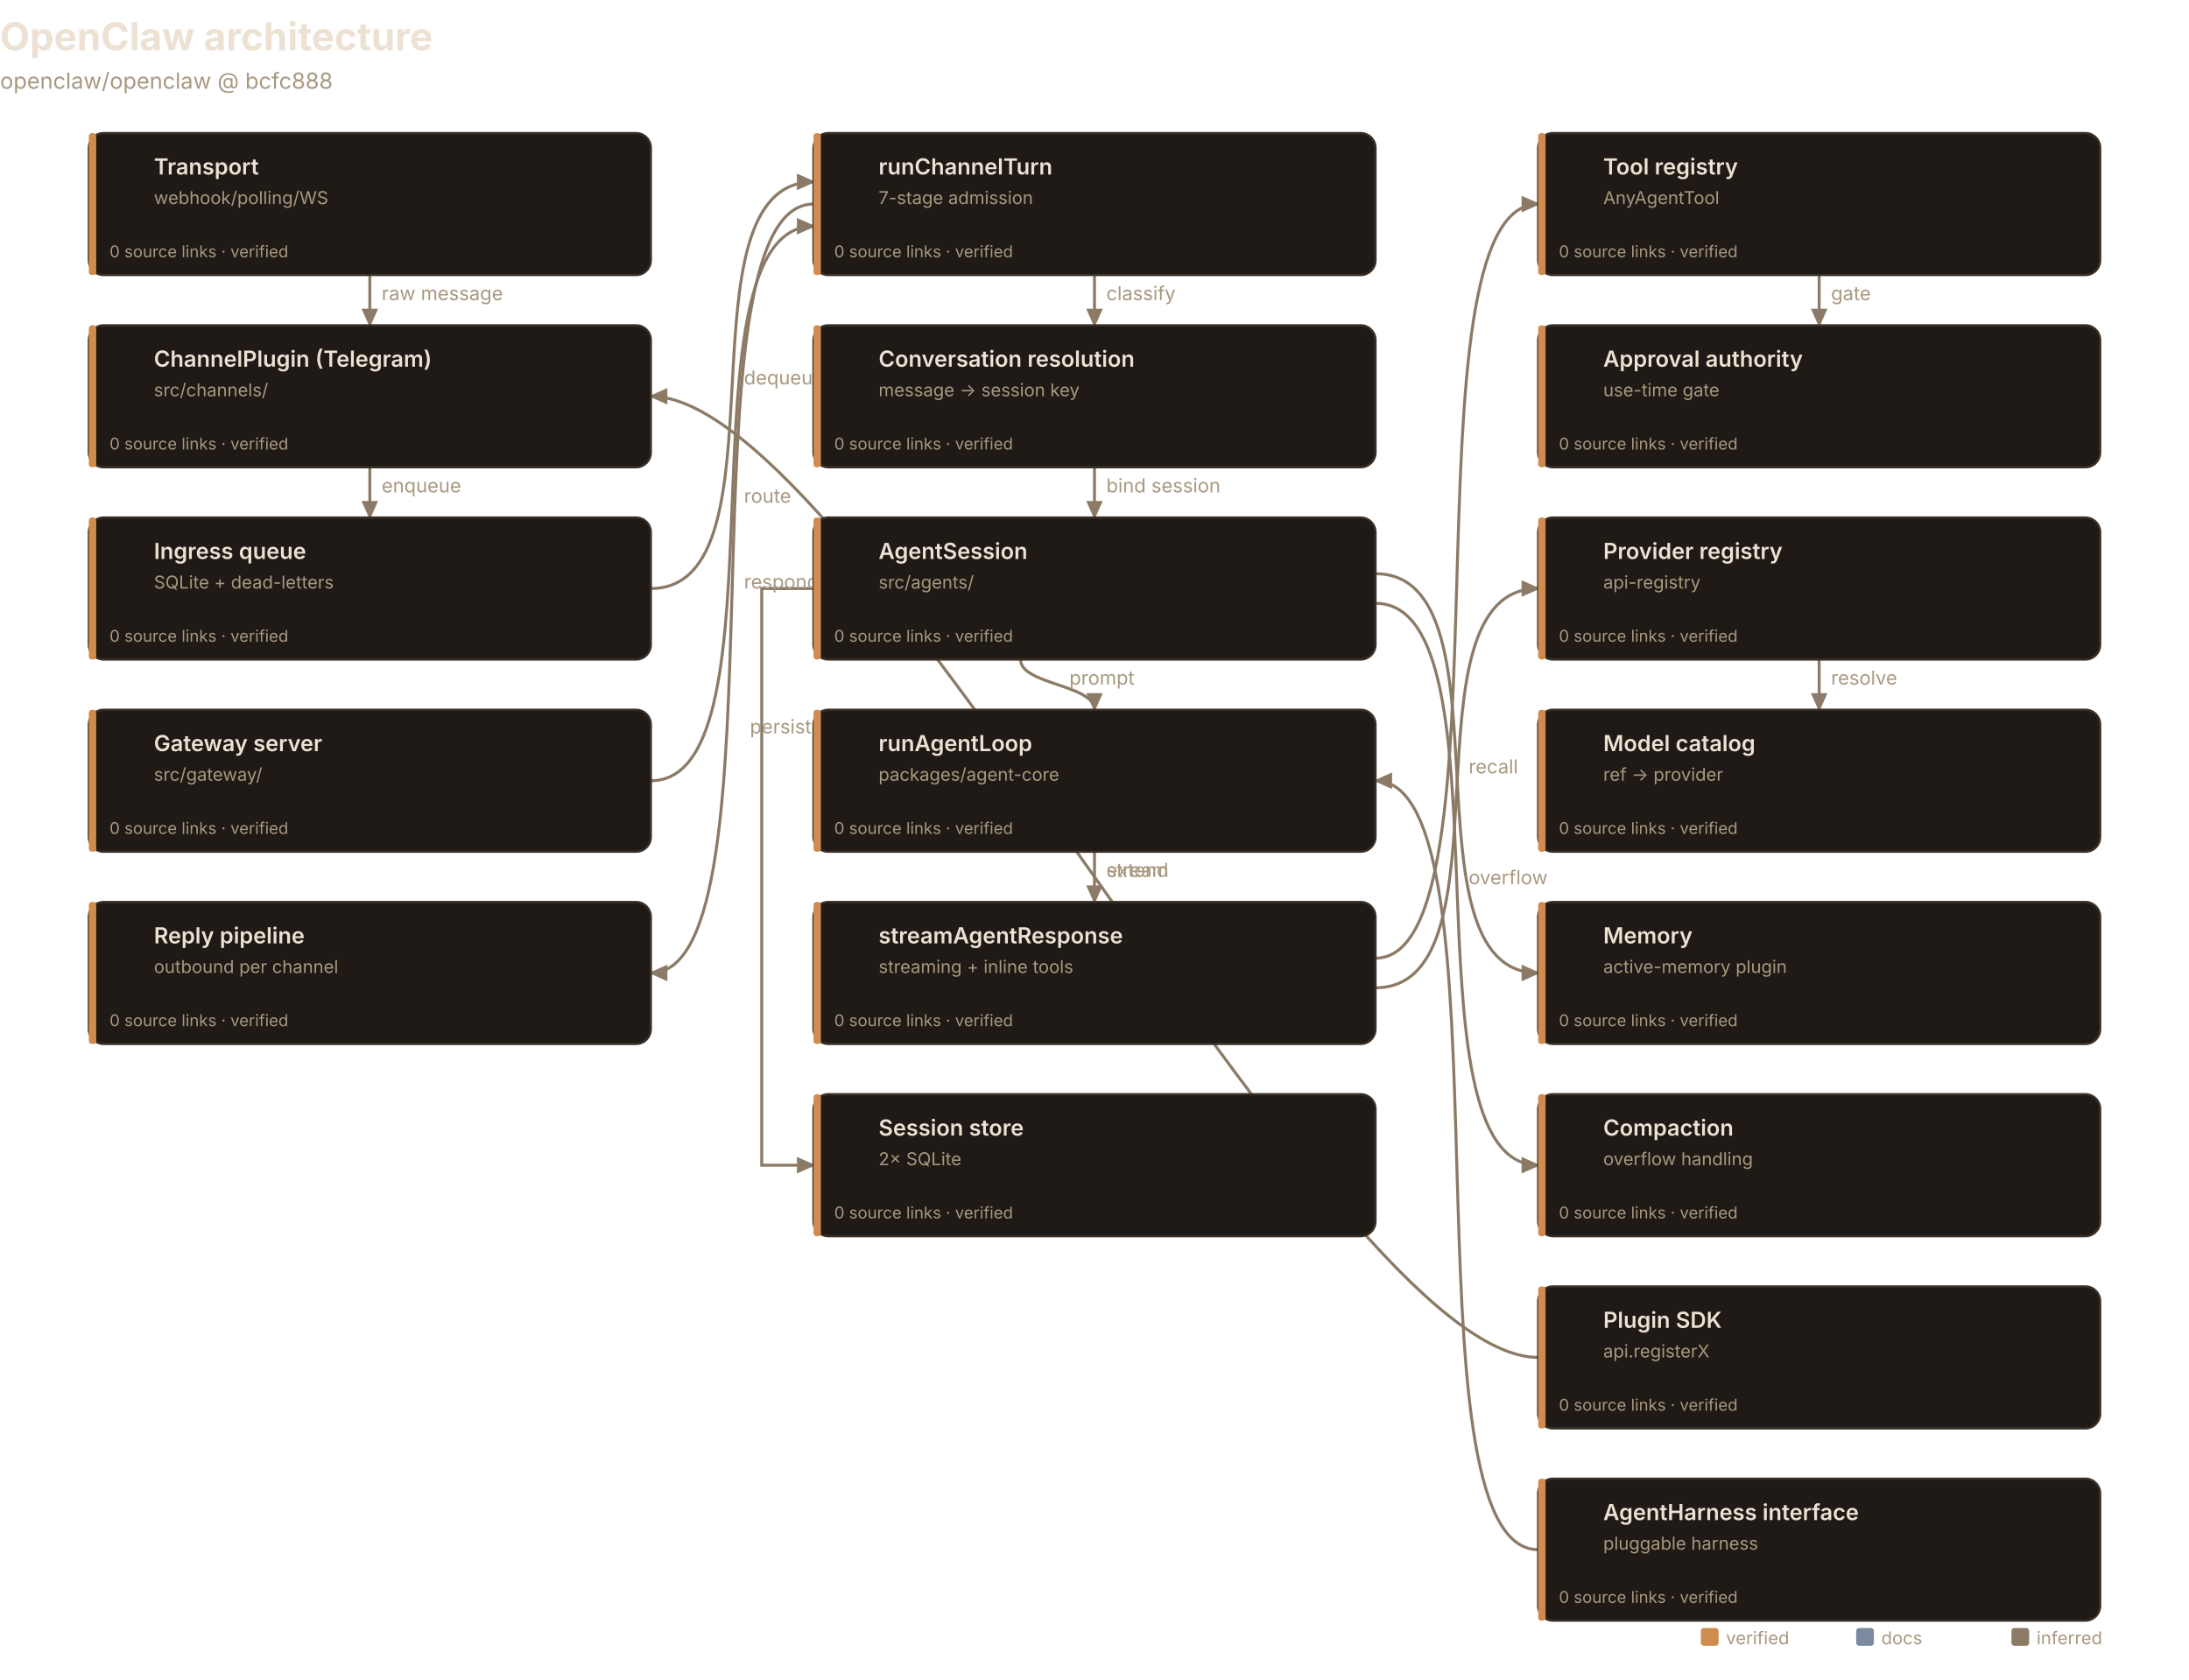
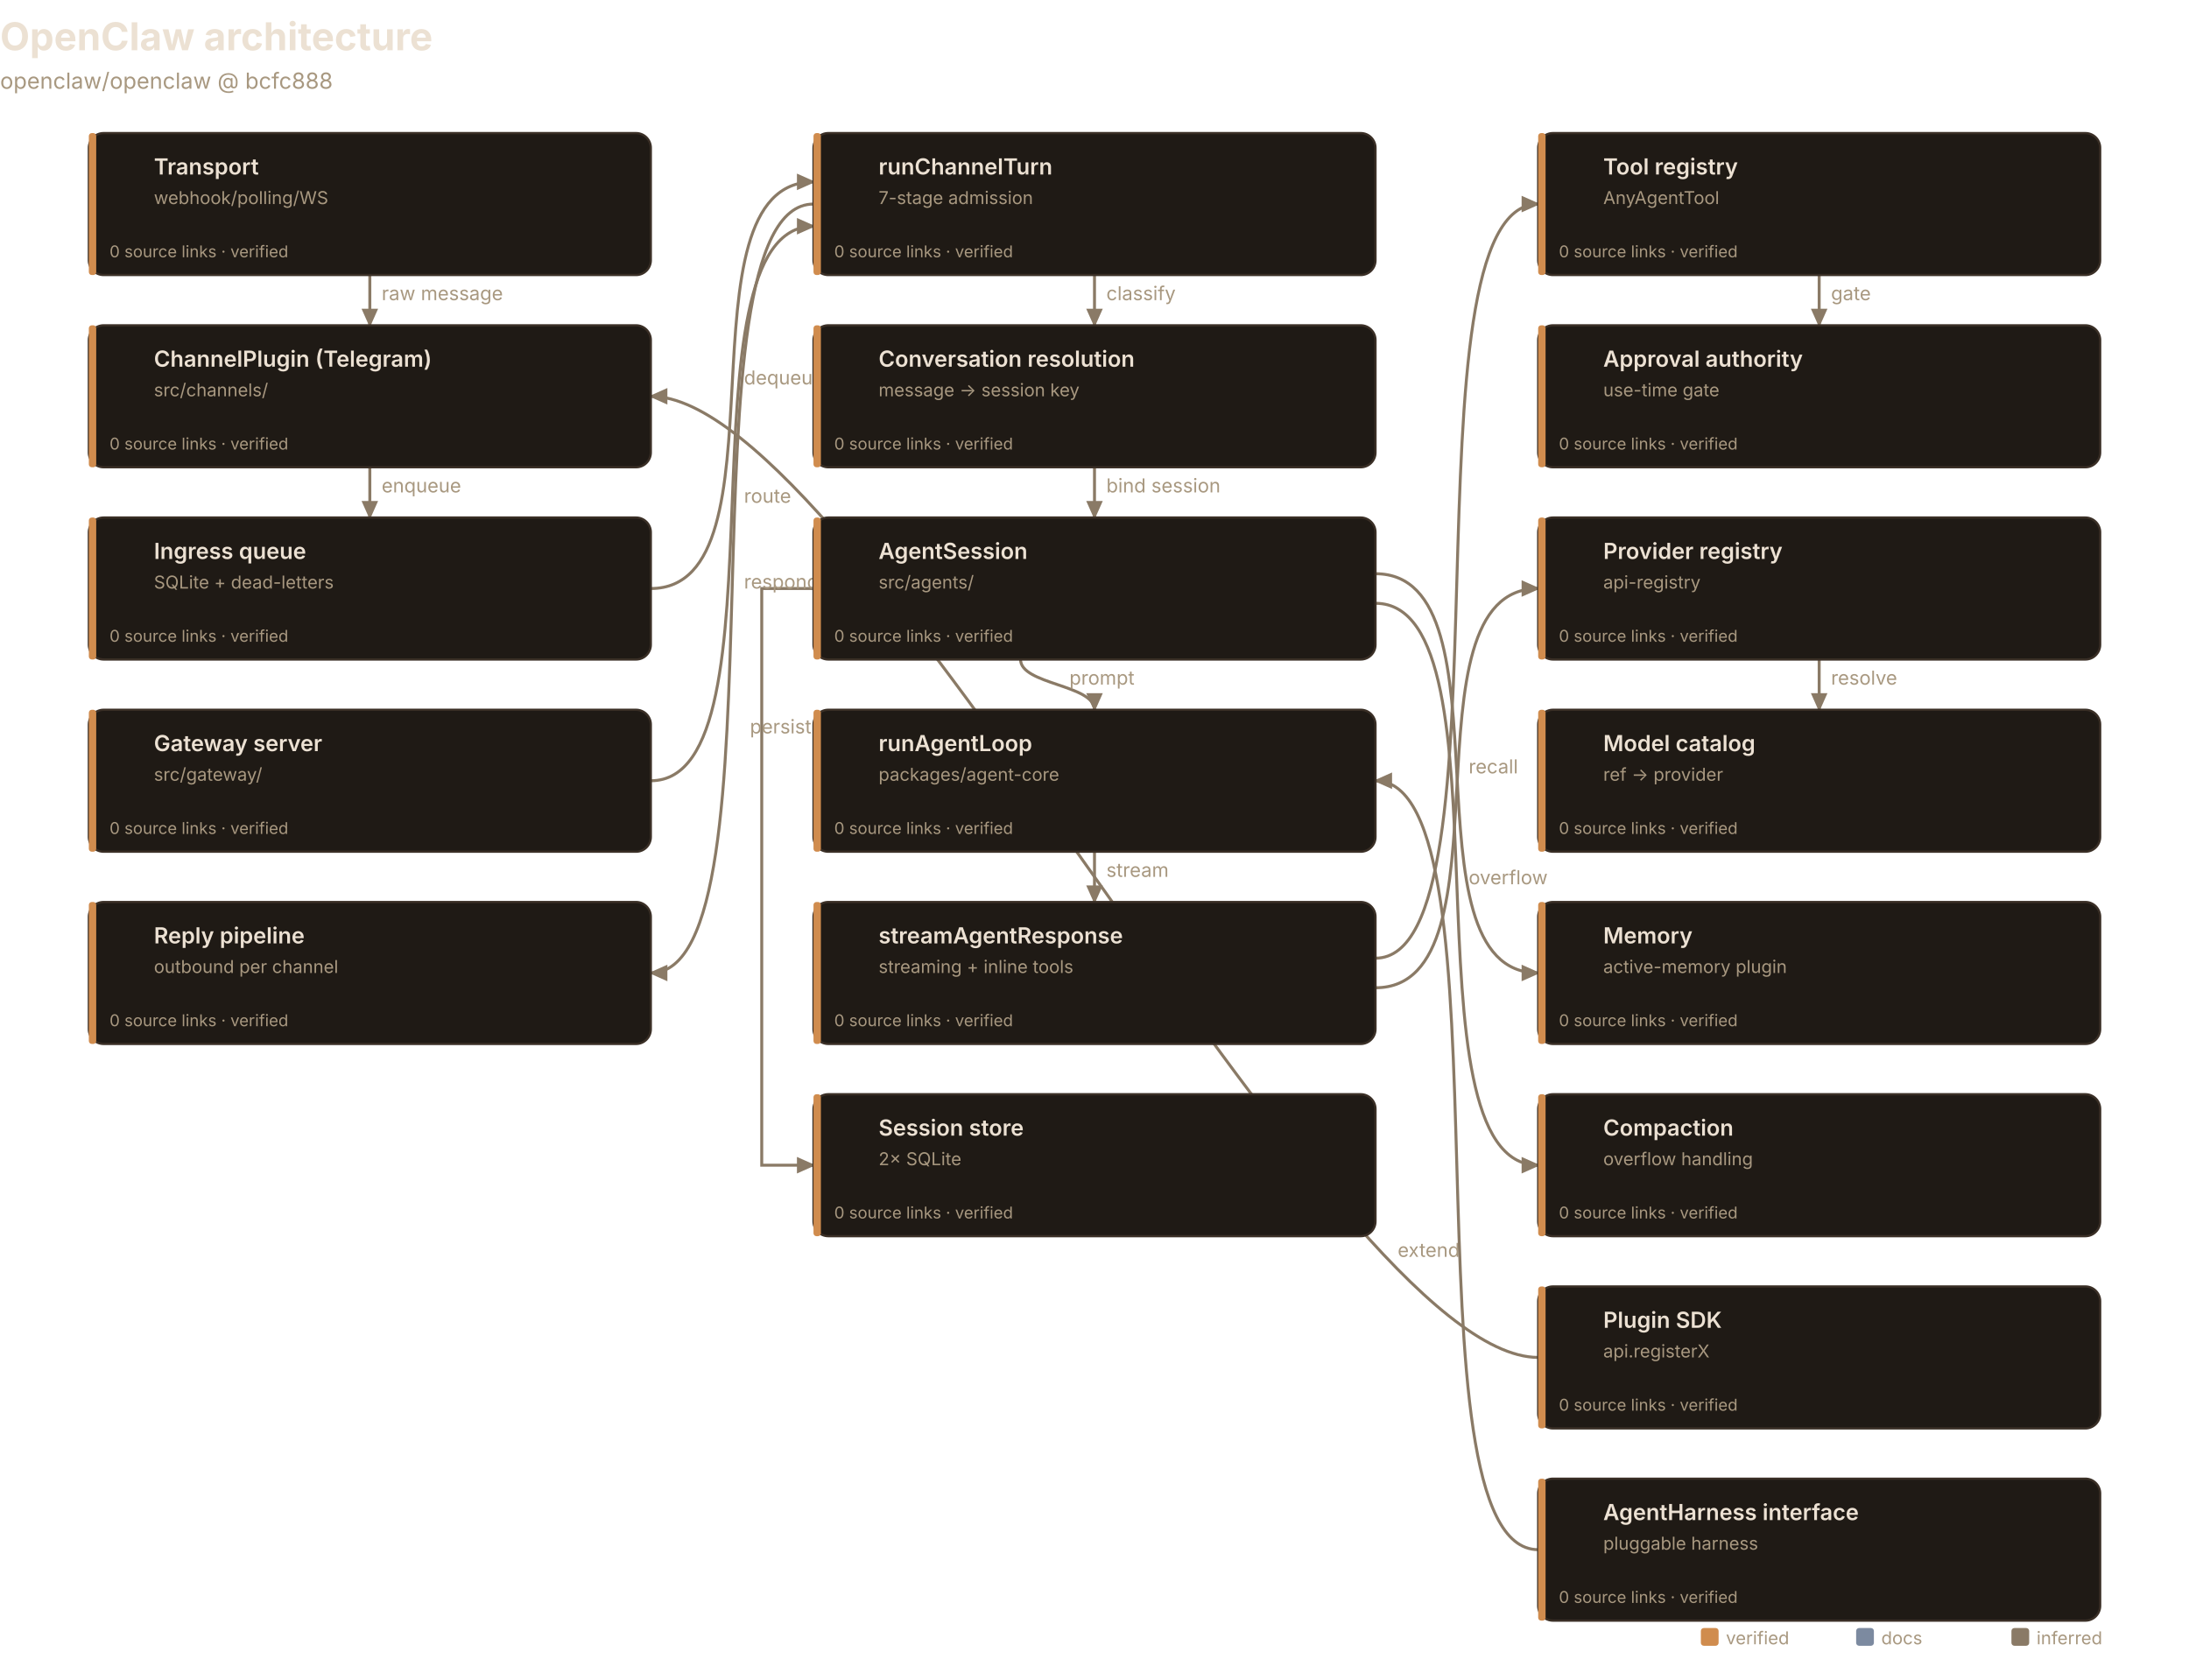
<svg xmlns="http://www.w3.org/2000/svg" viewBox="-40 -70 1480 1136" width="1600" height="1228" font-family="system-ui, -apple-system, sans-serif">
  <defs>
    <marker id="arrow" viewBox="0 0 10 10" refX="8" refY="5" markerWidth="7" markerHeight="7" orient="auto-start-reverse">
      <path d="M 0 1 L 9 5 L 0 9 z" fill="#8a7a66" />
    </marker>
  </defs>
  <text x="-40" y="-36" font-size="26" font-weight="700" fill="#ece1d3">OpenClaw architecture</text>
  <text x="-40" y="-10" font-size="15" fill="#a89880">openclaw/openclaw @ bcfc888</text>
  <g>
    <path d="M 210.0 116 C 210.0 133.0, 210.0 133.0, 210.0 150" fill="none" stroke="#8a7a66" stroke-width="2" marker-end="url(#arrow)" />
    <text x="218" y="133" font-size="13" fill="#a89880">raw message</text>
    <path d="M 210.0 246 C 210.0 263.0, 210.0 263.0, 210.0 280" fill="none" stroke="#8a7a66" stroke-width="2" marker-end="url(#arrow)" />
    <text x="218" y="263" font-size="13" fill="#a89880">enqueue</text>
    <path d="M 400 328.0 C 495.0 328.0, 415.0 53.0, 510 53.0" fill="none" stroke="#8a7a66" stroke-width="2" marker-end="url(#arrow)" />
    <text x="463" y="190" font-size="13" fill="#a89880">dequeue</text>
    <path d="M 700.0 116 C 700.0 133.0, 700.0 133.0, 700.0 150" fill="none" stroke="#8a7a66" stroke-width="2" marker-end="url(#arrow)" />
    <text x="708" y="133" font-size="13" fill="#a89880">classify</text>
    <path d="M 700.0 246 C 700.0 263.0, 700.0 263.0, 700.0 280" fill="none" stroke="#8a7a66" stroke-width="2" marker-end="url(#arrow)" />
    <text x="708" y="263" font-size="13" fill="#a89880">bind session</text>
    <path d="M 650.0 376 C 650.0 393.0, 700.0 393.0, 700.0 410" fill="none" stroke="#8a7a66" stroke-width="2" marker-end="url(#arrow)" />
    <text x="683" y="393" font-size="13" fill="#a89880">prompt</text>
    <path d="M 700.0 506 C 700.0 523.0, 700.0 523.0, 700.0 540" fill="none" stroke="#8a7a66" stroke-width="2" marker-end="url(#arrow)" />
    <text x="708" y="523" font-size="13" fill="#a89880">stream</text>
    <path d="M 890 578.0 C 985.0 578.0, 905.0 68.0, 1000 68.0" fill="none" stroke="#8a7a66" stroke-width="2" marker-end="url(#arrow)" />
    <text x="750" y="323" font-size="13" fill="#a89880">tool calls</text>
    <path d="M 1190.0 116 C 1190.0 133.0, 1190.0 133.0, 1190.0 150" fill="none" stroke="#8a7a66" stroke-width="2" marker-end="url(#arrow)" />
    <text x="1198" y="133" font-size="13" fill="#a89880">gate</text>
    <path d="M 890 598.0 C 985.0 598.0, 905.0 328.0, 1000 328.0" fill="none" stroke="#8a7a66" stroke-width="2" marker-end="url(#arrow)" />
    <text x="750" y="463" font-size="13" fill="#a89880">model call</text>
    <path d="M 1190.0 376 C 1190.0 393.0, 1190.0 393.0, 1190.0 410" fill="none" stroke="#8a7a66" stroke-width="2" marker-end="url(#arrow)" />
    <text x="1198" y="393" font-size="13" fill="#a89880">resolve</text>
    <path d="M 510 328.0 H 475 V 718.0 H 510" fill="none" stroke="#8a7a66" stroke-width="2" marker-end="url(#arrow)" />
    <text x="467" y="426" font-size="13" fill="#a89880">persist</text>
    <path d="M 890 318.0 C 985.0 318.0, 905.0 588.0, 1000 588.0" fill="none" stroke="#8a7a66" stroke-width="2" marker-end="url(#arrow)" />
    <text x="953" y="453" font-size="13" fill="#a89880">recall</text>
    <path d="M 890 338.0 C 985.0 338.0, 905.0 718.0, 1000 718.0" fill="none" stroke="#8a7a66" stroke-width="2" marker-end="url(#arrow)" />
    <text x="953" y="528" font-size="13" fill="#a89880">overflow</text>
    <path d="M 510 68.0 C 415.0 68.0, 495.0 588.0, 400 588.0" fill="none" stroke="#8a7a66" stroke-width="2" marker-end="url(#arrow)" />
    <text x="463" y="328" font-size="13" fill="#a89880">respond</text>
    <path d="M 400 458.0 C 495.0 458.0, 415.0 83.0, 510 83.0" fill="none" stroke="#8a7a66" stroke-width="2" marker-end="url(#arrow)" />
    <text x="463" y="270" font-size="13" fill="#a89880">route</text>
    <path d="M 1000 848.0 C 860 848.0, 540 198.0, 400 198.0" fill="none" stroke="#8a7a66" stroke-width="2" marker-end="url(#arrow)" />
-     <text x="708" y="523" font-size="13" fill="#a89880">extend</text>
+     <text x="905" y="780" font-size="13" fill="#a89880">extend</text>
    <path d="M 1000 978.0 C 905.0 978.0, 985.0 458.0, 890 458.0" fill="none" stroke="#8a7a66" stroke-width="2" marker-end="url(#arrow)" />
    <text x="750" y="718" font-size="13" fill="#a89880">alternate</text>
  </g>
  <g>
    <rect x="20" y="20" width="380" height="96" rx="10" fill="#1f1a15" stroke="#3a2f26" stroke-width="1.5" />
    <rect x="20" y="20" width="5" height="96" rx="2" fill="#d08c4e" />
    <text x="64" y="48" font-size="15" font-weight="600" fill="#ece1d3">Transport</text>
    <text x="64" y="68" font-size="12" fill="#a89880">webhook/polling/WS</text>
    <text x="34" y="104" font-size="11" fill="#a89880">0 source links · verified</text>
    <rect x="20" y="150" width="380" height="96" rx="10" fill="#1f1a15" stroke="#3a2f26" stroke-width="1.5" />
    <rect x="20" y="150" width="5" height="96" rx="2" fill="#d08c4e" />
    <text x="64" y="178" font-size="15" font-weight="600" fill="#ece1d3">ChannelPlugin (Telegram)</text>
    <text x="64" y="198" font-size="12" fill="#a89880">src/channels/</text>
    <text x="34" y="234" font-size="11" fill="#a89880">0 source links · verified</text>
    <rect x="20" y="280" width="380" height="96" rx="10" fill="#1f1a15" stroke="#3a2f26" stroke-width="1.5" />
    <rect x="20" y="280" width="5" height="96" rx="2" fill="#d08c4e" />
    <text x="64" y="308" font-size="15" font-weight="600" fill="#ece1d3">Ingress queue</text>
    <text x="64" y="328" font-size="12" fill="#a89880">SQLite + dead-letters</text>
    <text x="34" y="364" font-size="11" fill="#a89880">0 source links · verified</text>
    <rect x="20" y="410" width="380" height="96" rx="10" fill="#1f1a15" stroke="#3a2f26" stroke-width="1.5" />
    <rect x="20" y="410" width="5" height="96" rx="2" fill="#d08c4e" />
    <text x="64" y="438" font-size="15" font-weight="600" fill="#ece1d3">Gateway server</text>
    <text x="64" y="458" font-size="12" fill="#a89880">src/gateway/</text>
    <text x="34" y="494" font-size="11" fill="#a89880">0 source links · verified</text>
    <rect x="20" y="540" width="380" height="96" rx="10" fill="#1f1a15" stroke="#3a2f26" stroke-width="1.5" />
    <rect x="20" y="540" width="5" height="96" rx="2" fill="#d08c4e" />
    <text x="64" y="568" font-size="15" font-weight="600" fill="#ece1d3">Reply pipeline</text>
    <text x="64" y="588" font-size="12" fill="#a89880">outbound per channel</text>
    <text x="34" y="624" font-size="11" fill="#a89880">0 source links · verified</text>
    <rect x="510" y="20" width="380" height="96" rx="10" fill="#1f1a15" stroke="#3a2f26" stroke-width="1.5" />
    <rect x="510" y="20" width="5" height="96" rx="2" fill="#d08c4e" />
    <text x="554" y="48" font-size="15" font-weight="600" fill="#ece1d3">runChannelTurn</text>
    <text x="554" y="68" font-size="12" fill="#a89880">7-stage admission</text>
    <text x="524" y="104" font-size="11" fill="#a89880">0 source links · verified</text>
    <rect x="510" y="150" width="380" height="96" rx="10" fill="#1f1a15" stroke="#3a2f26" stroke-width="1.5" />
    <rect x="510" y="150" width="5" height="96" rx="2" fill="#d08c4e" />
    <text x="554" y="178" font-size="15" font-weight="600" fill="#ece1d3">Conversation resolution</text>
    <text x="554" y="198" font-size="12" fill="#a89880">message → session key</text>
    <text x="524" y="234" font-size="11" fill="#a89880">0 source links · verified</text>
    <rect x="510" y="280" width="380" height="96" rx="10" fill="#1f1a15" stroke="#3a2f26" stroke-width="1.5" />
    <rect x="510" y="280" width="5" height="96" rx="2" fill="#d08c4e" />
    <text x="554" y="308" font-size="15" font-weight="600" fill="#ece1d3">AgentSession</text>
    <text x="554" y="328" font-size="12" fill="#a89880">src/agents/</text>
    <text x="524" y="364" font-size="11" fill="#a89880">0 source links · verified</text>
    <rect x="510" y="410" width="380" height="96" rx="10" fill="#1f1a15" stroke="#3a2f26" stroke-width="1.5" />
    <rect x="510" y="410" width="5" height="96" rx="2" fill="#d08c4e" />
    <text x="554" y="438" font-size="15" font-weight="600" fill="#ece1d3">runAgentLoop</text>
    <text x="554" y="458" font-size="12" fill="#a89880">packages/agent-core</text>
    <text x="524" y="494" font-size="11" fill="#a89880">0 source links · verified</text>
    <rect x="510" y="540" width="380" height="96" rx="10" fill="#1f1a15" stroke="#3a2f26" stroke-width="1.5" />
    <rect x="510" y="540" width="5" height="96" rx="2" fill="#d08c4e" />
    <text x="554" y="568" font-size="15" font-weight="600" fill="#ece1d3">streamAgentResponse</text>
    <text x="554" y="588" font-size="12" fill="#a89880">streaming + inline tools</text>
    <text x="524" y="624" font-size="11" fill="#a89880">0 source links · verified</text>
    <rect x="510" y="670" width="380" height="96" rx="10" fill="#1f1a15" stroke="#3a2f26" stroke-width="1.5" />
    <rect x="510" y="670" width="5" height="96" rx="2" fill="#d08c4e" />
    <text x="554" y="698" font-size="15" font-weight="600" fill="#ece1d3">Session store</text>
    <text x="554" y="718" font-size="12" fill="#a89880">2× SQLite</text>
    <text x="524" y="754" font-size="11" fill="#a89880">0 source links · verified</text>
    <rect x="1000" y="20" width="380" height="96" rx="10" fill="#1f1a15" stroke="#3a2f26" stroke-width="1.5" />
    <rect x="1000" y="20" width="5" height="96" rx="2" fill="#d08c4e" />
    <text x="1044" y="48" font-size="15" font-weight="600" fill="#ece1d3">Tool registry</text>
    <text x="1044" y="68" font-size="12" fill="#a89880">AnyAgentTool</text>
    <text x="1014" y="104" font-size="11" fill="#a89880">0 source links · verified</text>
    <rect x="1000" y="150" width="380" height="96" rx="10" fill="#1f1a15" stroke="#3a2f26" stroke-width="1.5" />
    <rect x="1000" y="150" width="5" height="96" rx="2" fill="#d08c4e" />
    <text x="1044" y="178" font-size="15" font-weight="600" fill="#ece1d3">Approval authority</text>
    <text x="1044" y="198" font-size="12" fill="#a89880">use-time gate</text>
    <text x="1014" y="234" font-size="11" fill="#a89880">0 source links · verified</text>
    <rect x="1000" y="280" width="380" height="96" rx="10" fill="#1f1a15" stroke="#3a2f26" stroke-width="1.5" />
    <rect x="1000" y="280" width="5" height="96" rx="2" fill="#d08c4e" />
    <text x="1044" y="308" font-size="15" font-weight="600" fill="#ece1d3">Provider registry</text>
    <text x="1044" y="328" font-size="12" fill="#a89880">api-registry</text>
    <text x="1014" y="364" font-size="11" fill="#a89880">0 source links · verified</text>
    <rect x="1000" y="410" width="380" height="96" rx="10" fill="#1f1a15" stroke="#3a2f26" stroke-width="1.5" />
    <rect x="1000" y="410" width="5" height="96" rx="2" fill="#d08c4e" />
    <text x="1044" y="438" font-size="15" font-weight="600" fill="#ece1d3">Model catalog</text>
    <text x="1044" y="458" font-size="12" fill="#a89880">ref → provider</text>
    <text x="1014" y="494" font-size="11" fill="#a89880">0 source links · verified</text>
    <rect x="1000" y="540" width="380" height="96" rx="10" fill="#1f1a15" stroke="#3a2f26" stroke-width="1.5" />
    <rect x="1000" y="540" width="5" height="96" rx="2" fill="#d08c4e" />
    <text x="1044" y="568" font-size="15" font-weight="600" fill="#ece1d3">Memory</text>
    <text x="1044" y="588" font-size="12" fill="#a89880">active-memory plugin</text>
    <text x="1014" y="624" font-size="11" fill="#a89880">0 source links · verified</text>
    <rect x="1000" y="670" width="380" height="96" rx="10" fill="#1f1a15" stroke="#3a2f26" stroke-width="1.5" />
    <rect x="1000" y="670" width="5" height="96" rx="2" fill="#d08c4e" />
    <text x="1044" y="698" font-size="15" font-weight="600" fill="#ece1d3">Compaction</text>
    <text x="1044" y="718" font-size="12" fill="#a89880">overflow handling</text>
    <text x="1014" y="754" font-size="11" fill="#a89880">0 source links · verified</text>
    <rect x="1000" y="800" width="380" height="96" rx="10" fill="#1f1a15" stroke="#3a2f26" stroke-width="1.5" />
    <rect x="1000" y="800" width="5" height="96" rx="2" fill="#d08c4e" />
    <text x="1044" y="828" font-size="15" font-weight="600" fill="#ece1d3">Plugin SDK</text>
    <text x="1044" y="848" font-size="12" fill="#a89880">api.registerX</text>
    <text x="1014" y="884" font-size="11" fill="#a89880">0 source links · verified</text>
    <rect x="1000" y="930" width="380" height="96" rx="10" fill="#1f1a15" stroke="#3a2f26" stroke-width="1.5" />
    <rect x="1000" y="930" width="5" height="96" rx="2" fill="#d08c4e" />
    <text x="1044" y="958" font-size="15" font-weight="600" fill="#ece1d3">AgentHarness interface</text>
    <text x="1044" y="978" font-size="12" fill="#a89880">pluggable harness</text>
    <text x="1014" y="1014" font-size="11" fill="#a89880">0 source links · verified</text>
  </g>
  <g font-size="12" fill="#a89880">
    <rect x="1110" y="1031" width="12" height="12" rx="2" fill="#d08c4e" />
    <text x="1127" y="1042">verified</text>
    <rect x="1215" y="1031" width="12" height="12" rx="2" fill="#7c8aa0" />
    <text x="1232" y="1042">docs</text>
    <rect x="1320" y="1031" width="12" height="12" rx="2" fill="#8a7a66" />
    <text x="1337" y="1042">inferred</text>
  </g>
</svg>
